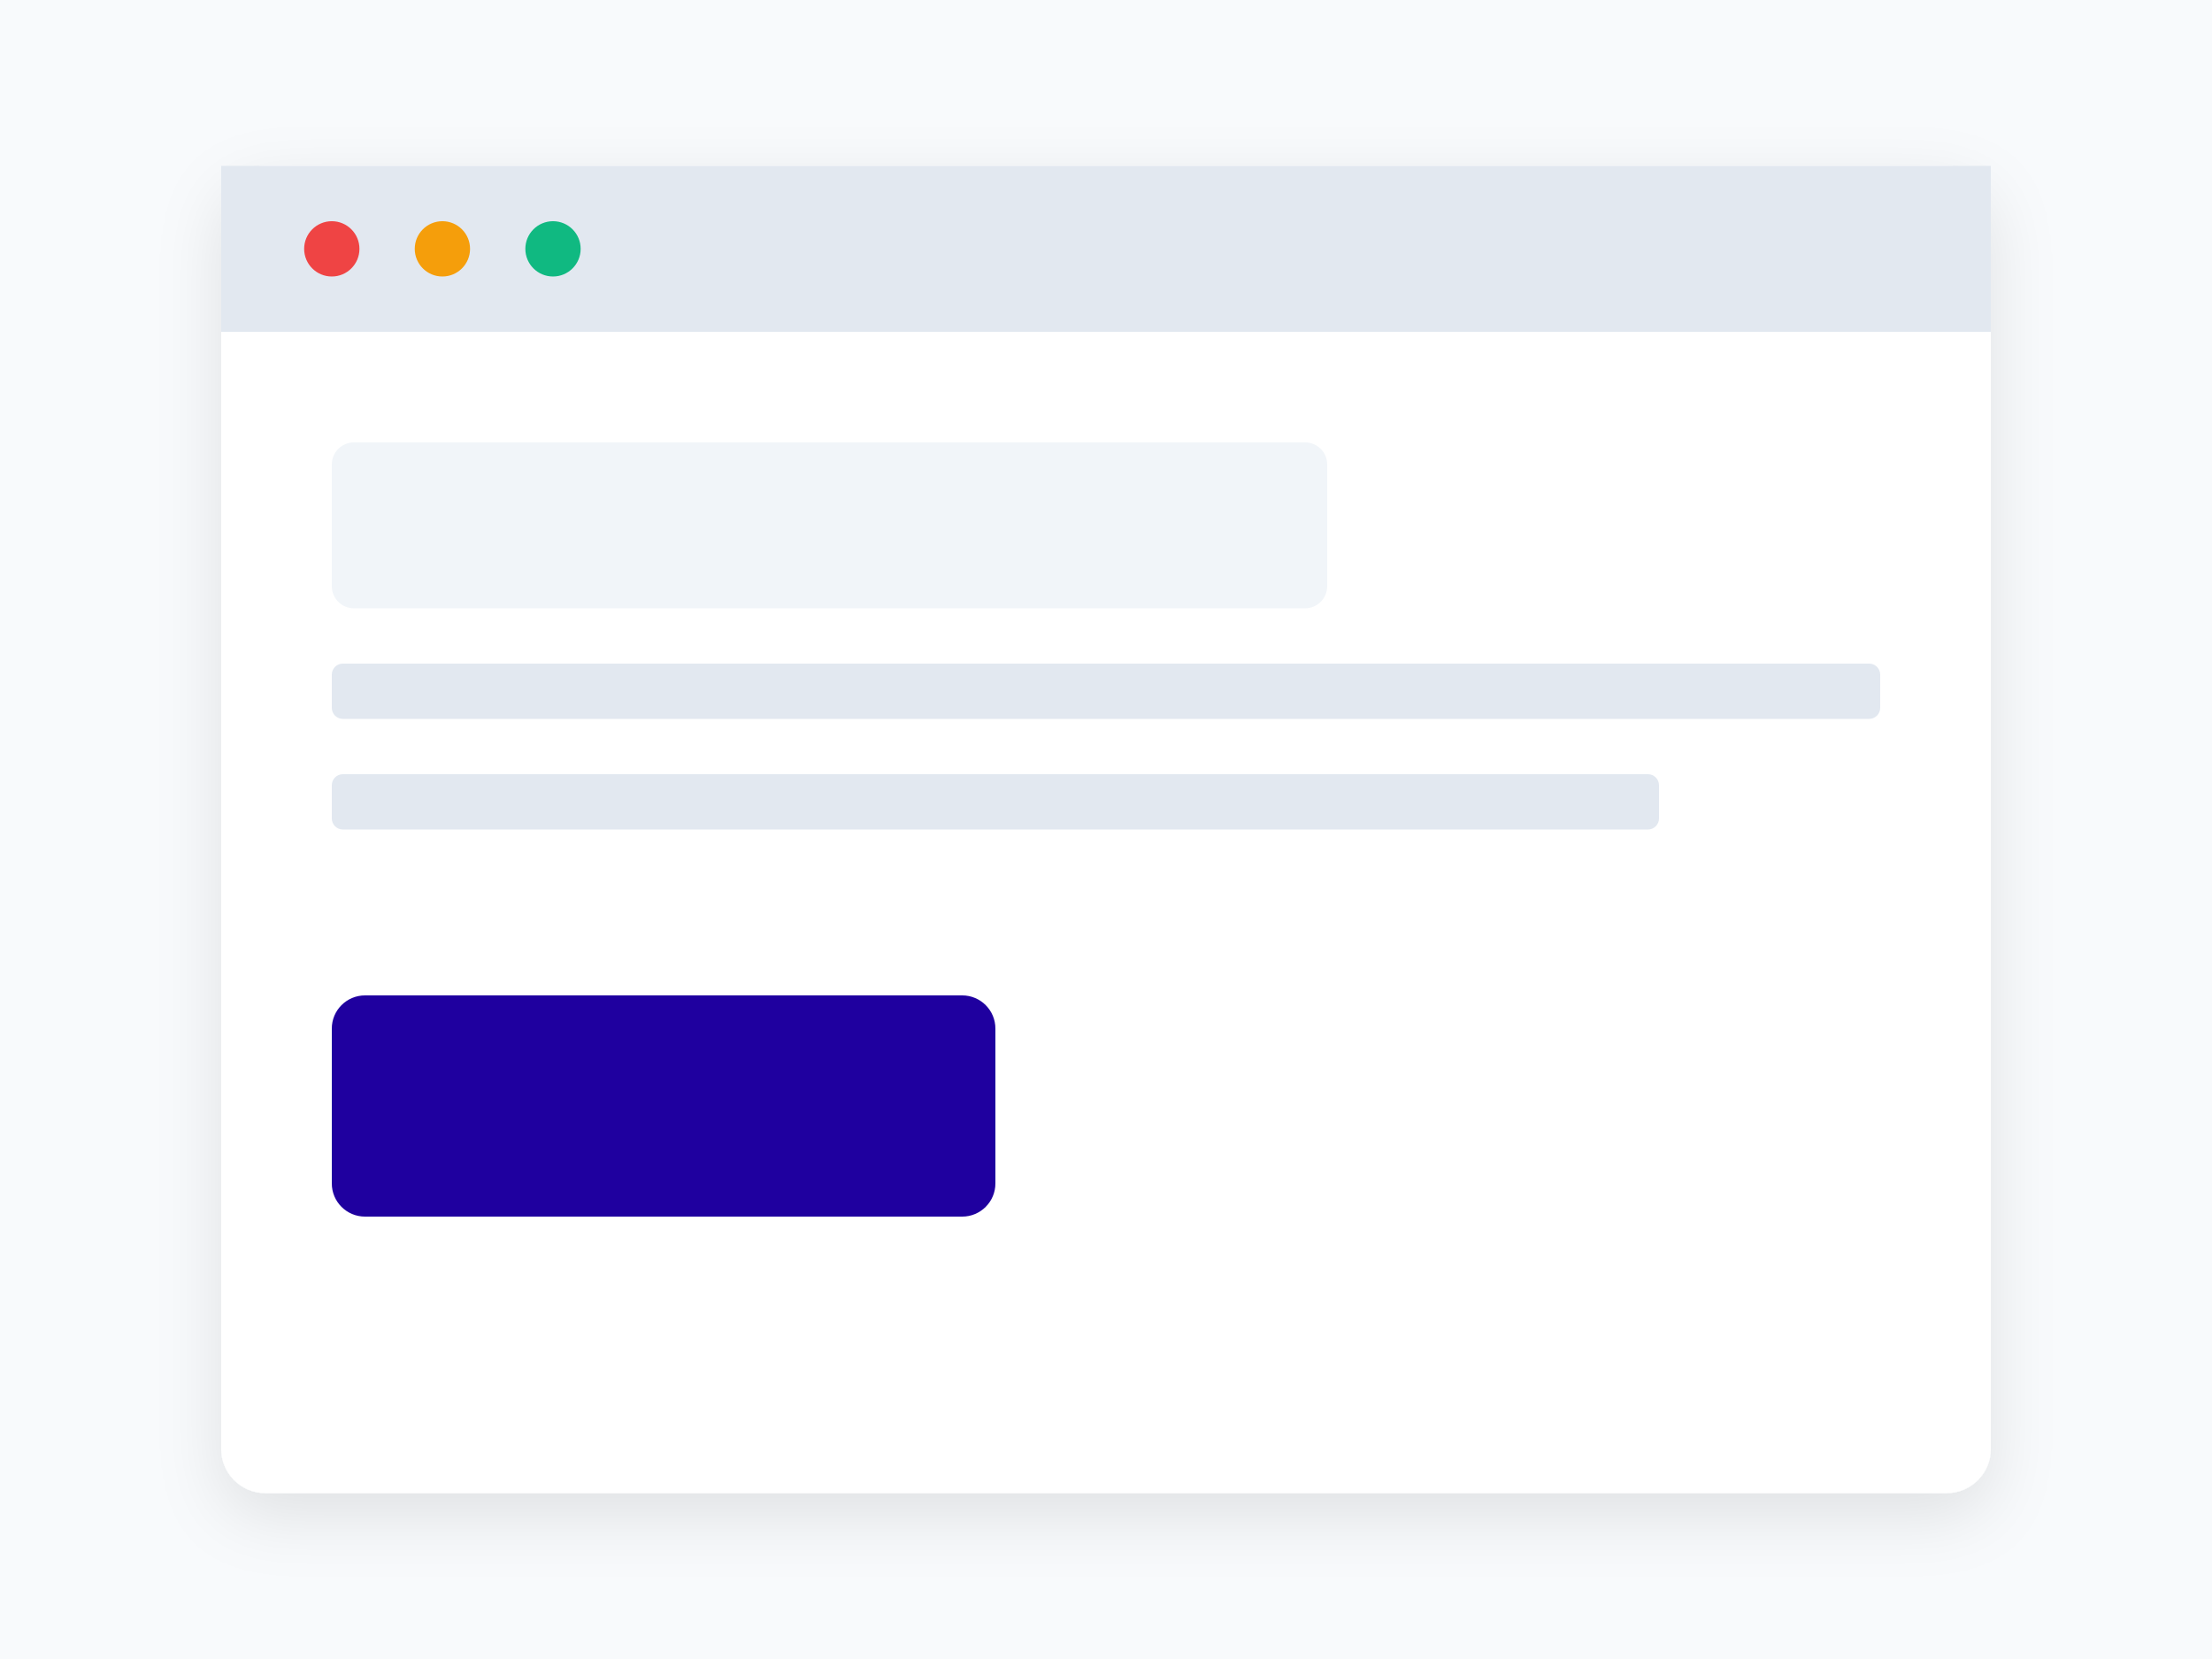
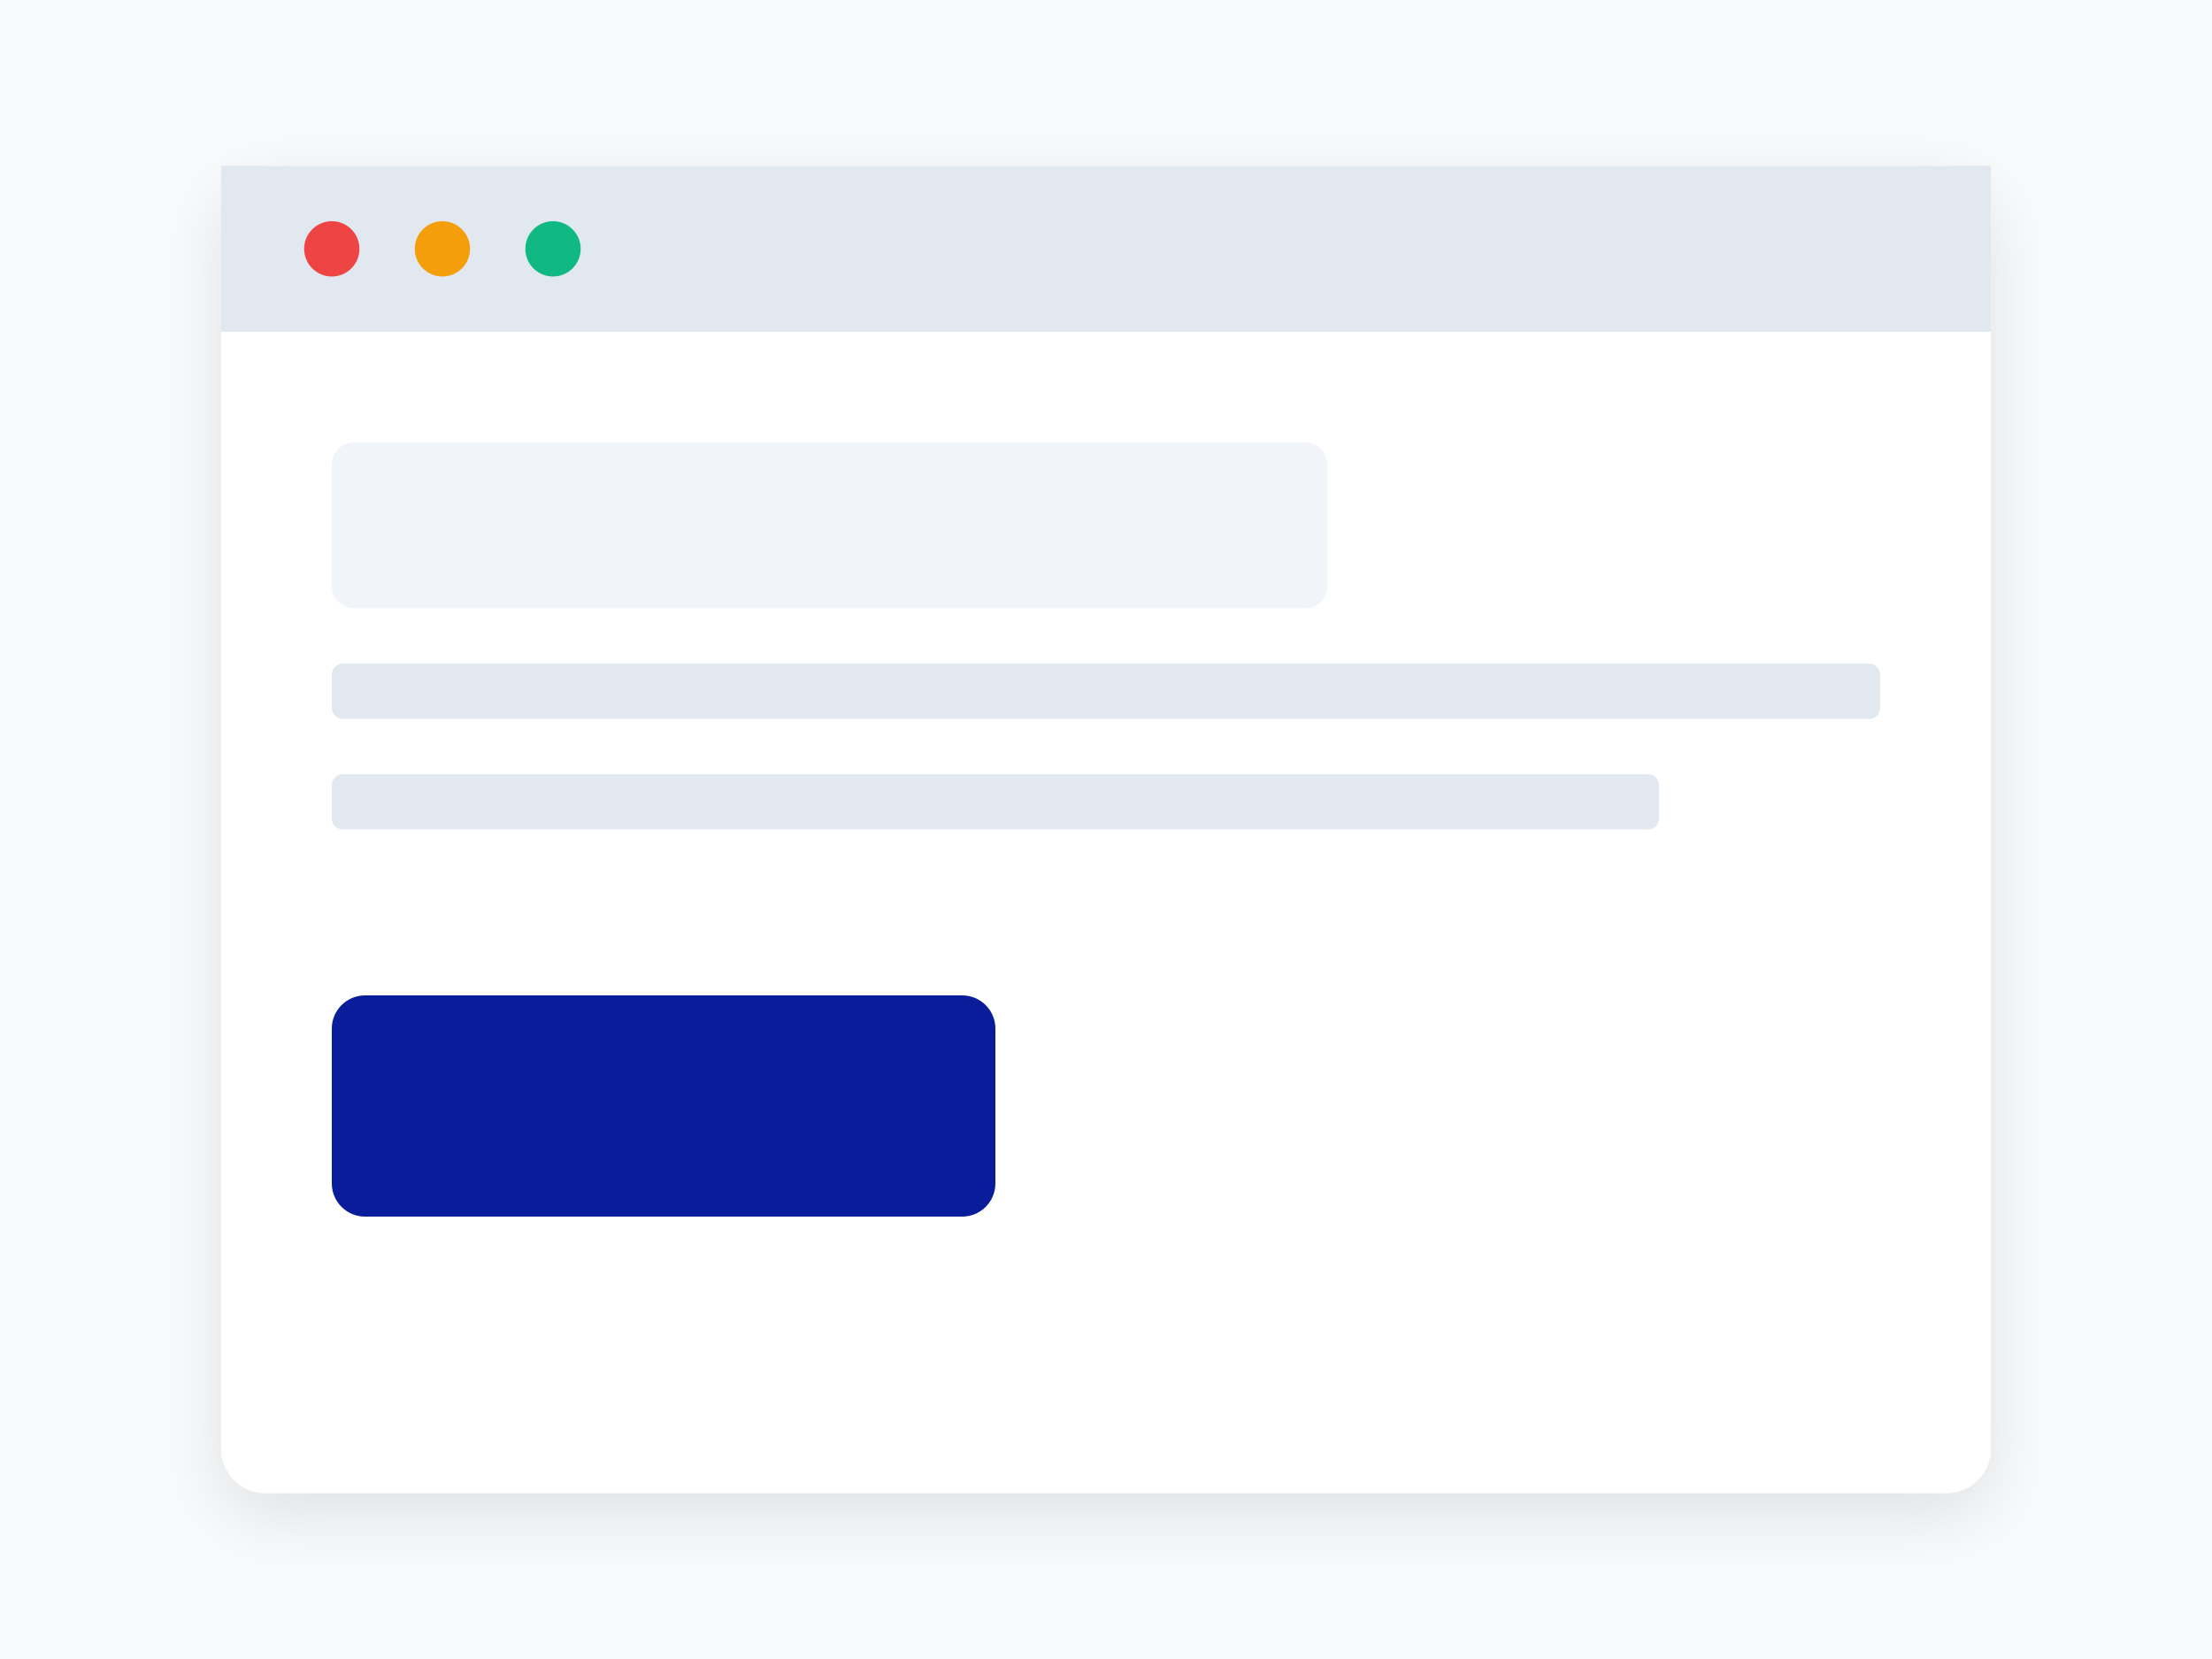
<svg xmlns="http://www.w3.org/2000/svg" viewBox="0 0 400 300">
  <rect width="400" height="300" fill="#f8fafc" />
  <rect x="40" y="30" width="320" height="240" fill="#ffffff" rx="8" filter="drop-shadow(0 4px 6px rgba(0,0,0,0.1))" />
  <rect x="40" y="30" width="320" height="30" fill="#e2e8f0" rx="8 8 0 0" />
  <circle cx="60" cy="45" r="5" fill="#ef4444" />
  <circle cx="80" cy="45" r="5" fill="#f59e0b" />
  <circle cx="100" cy="45" r="5" fill="#10b981" />
  <rect x="60" y="80" width="180" height="30" fill="#f1f5f9" rx="4" />
  <rect x="60" y="120" width="280" height="10" fill="#e2e8f0" rx="2" />
  <rect x="60" y="140" width="240" height="10" fill="#e2e8f0" rx="2" />
-   <rect x="60" y="180" width="120" height="40" fill="#1f009f" rx="6" />
+   <rect x="60" y="180" width="120" height="40" fill="#091C99" rx="6" />
</svg>
